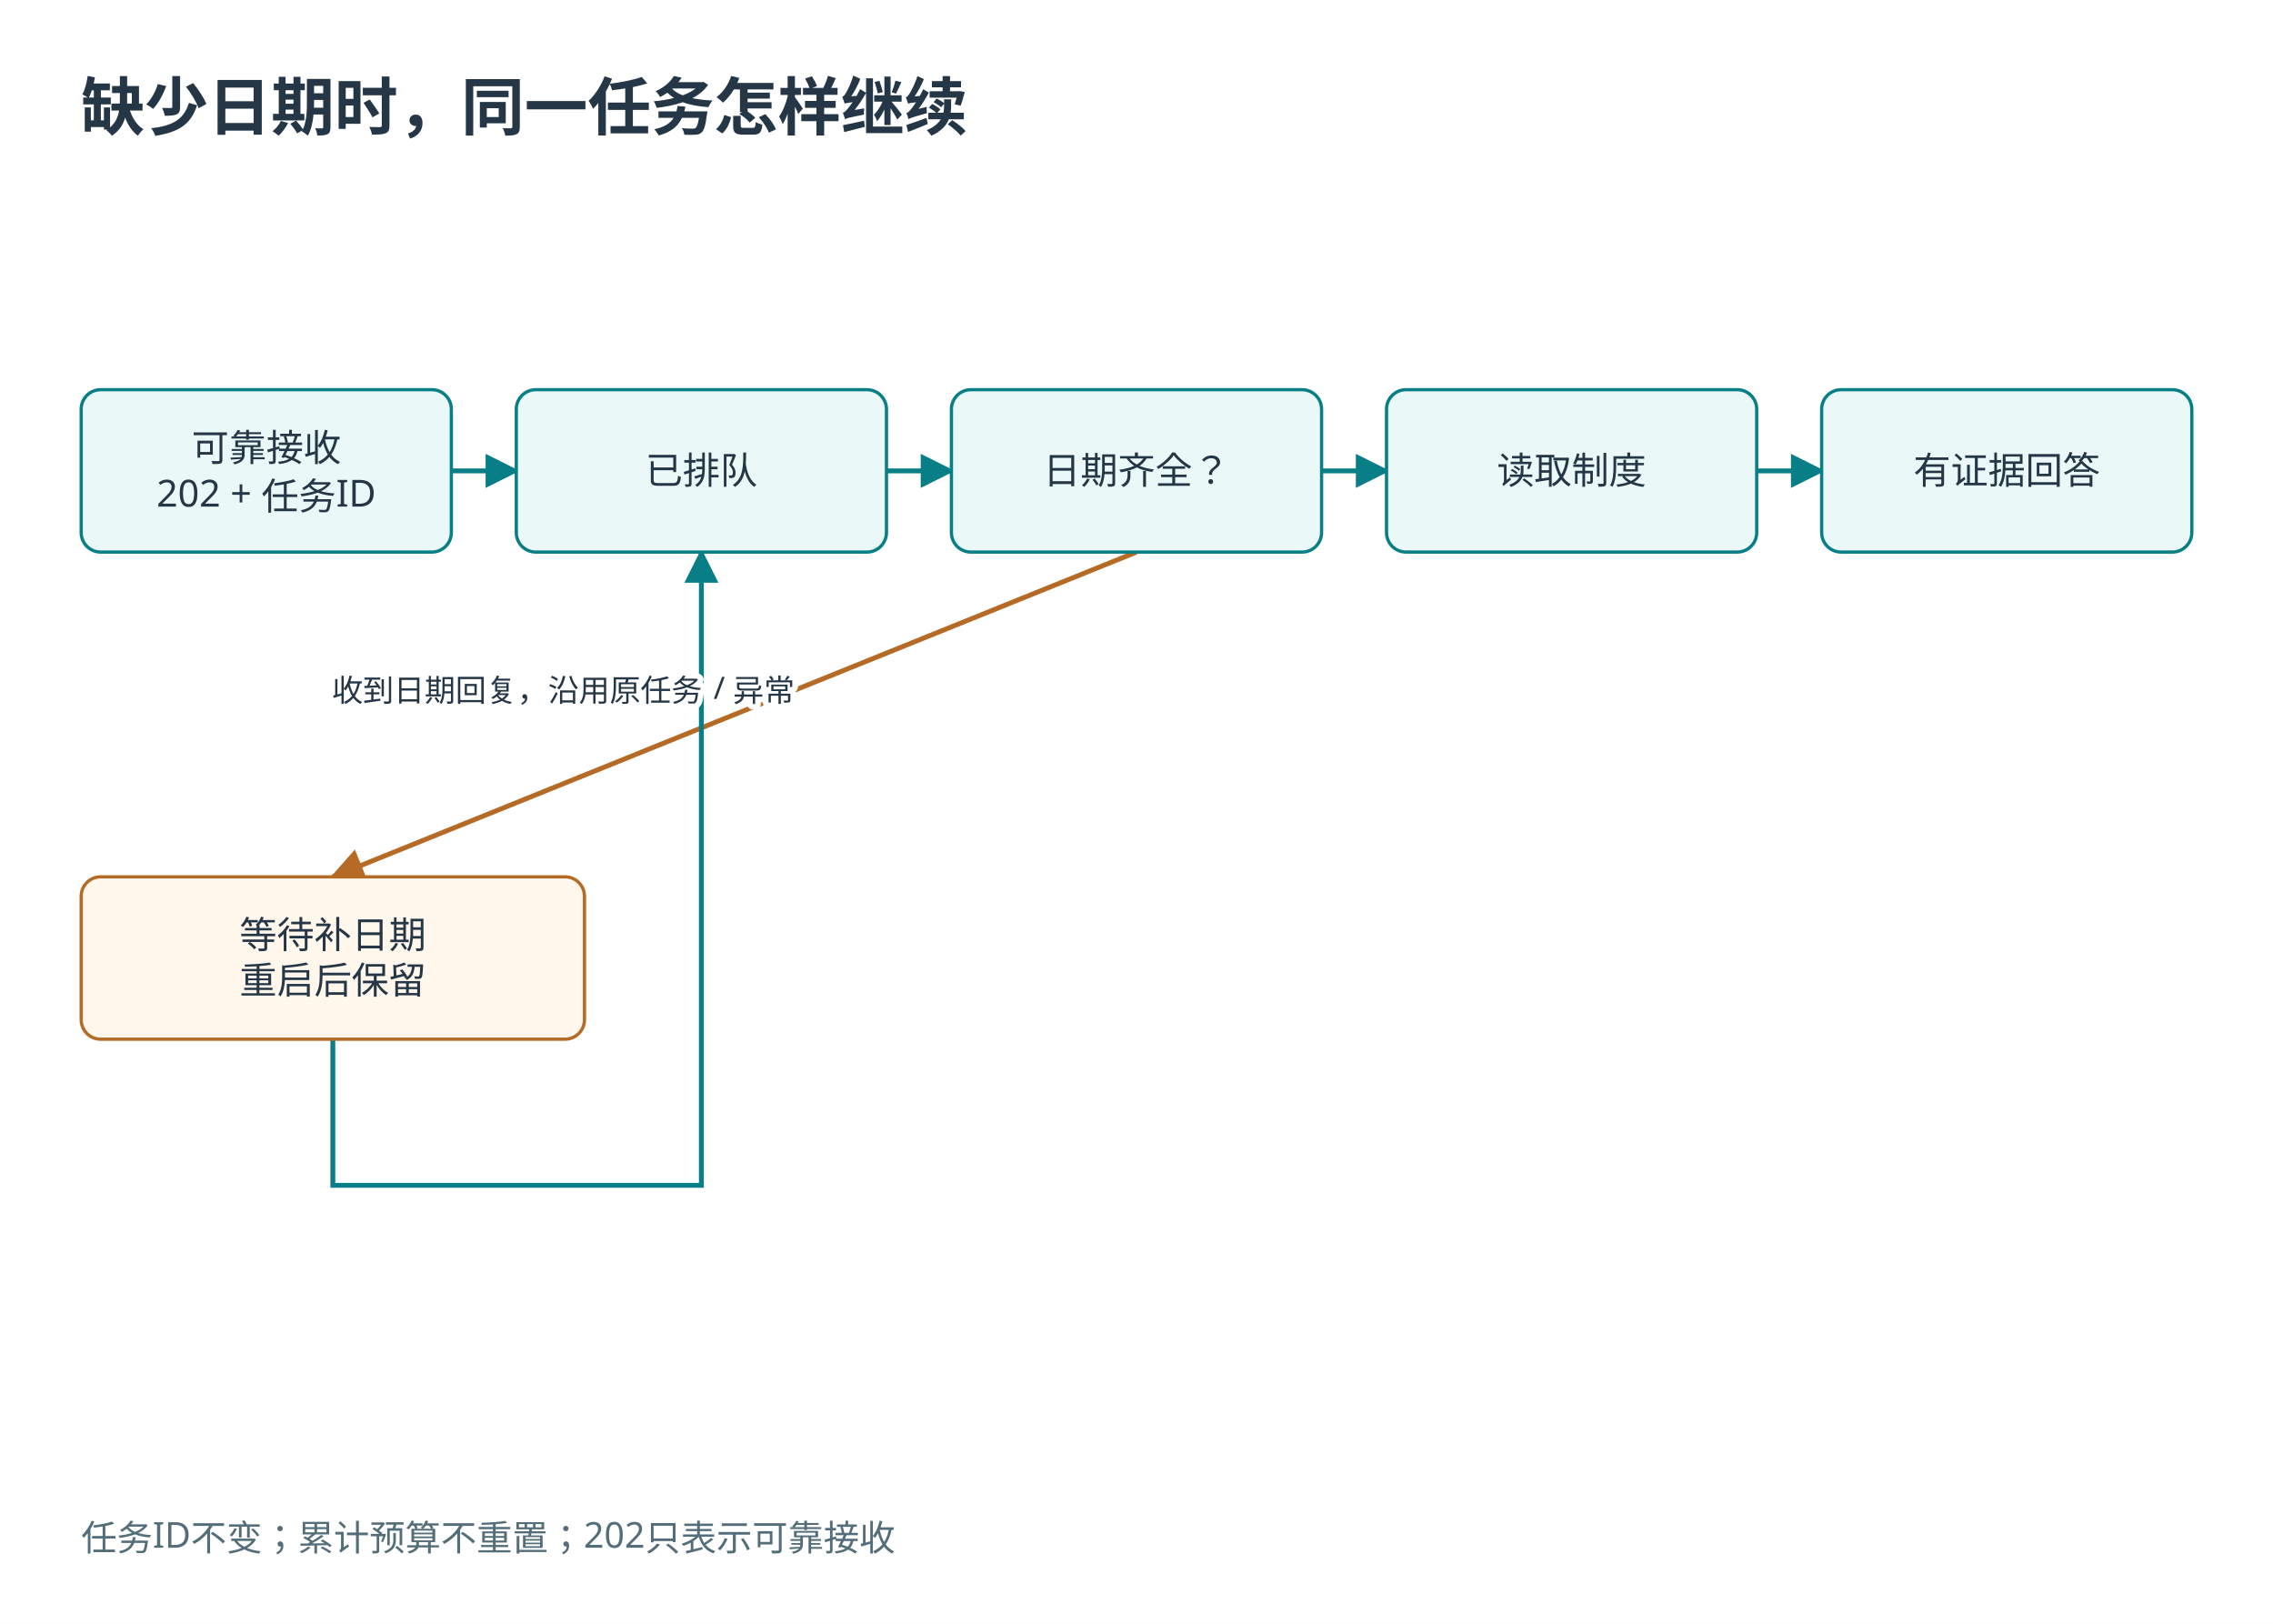
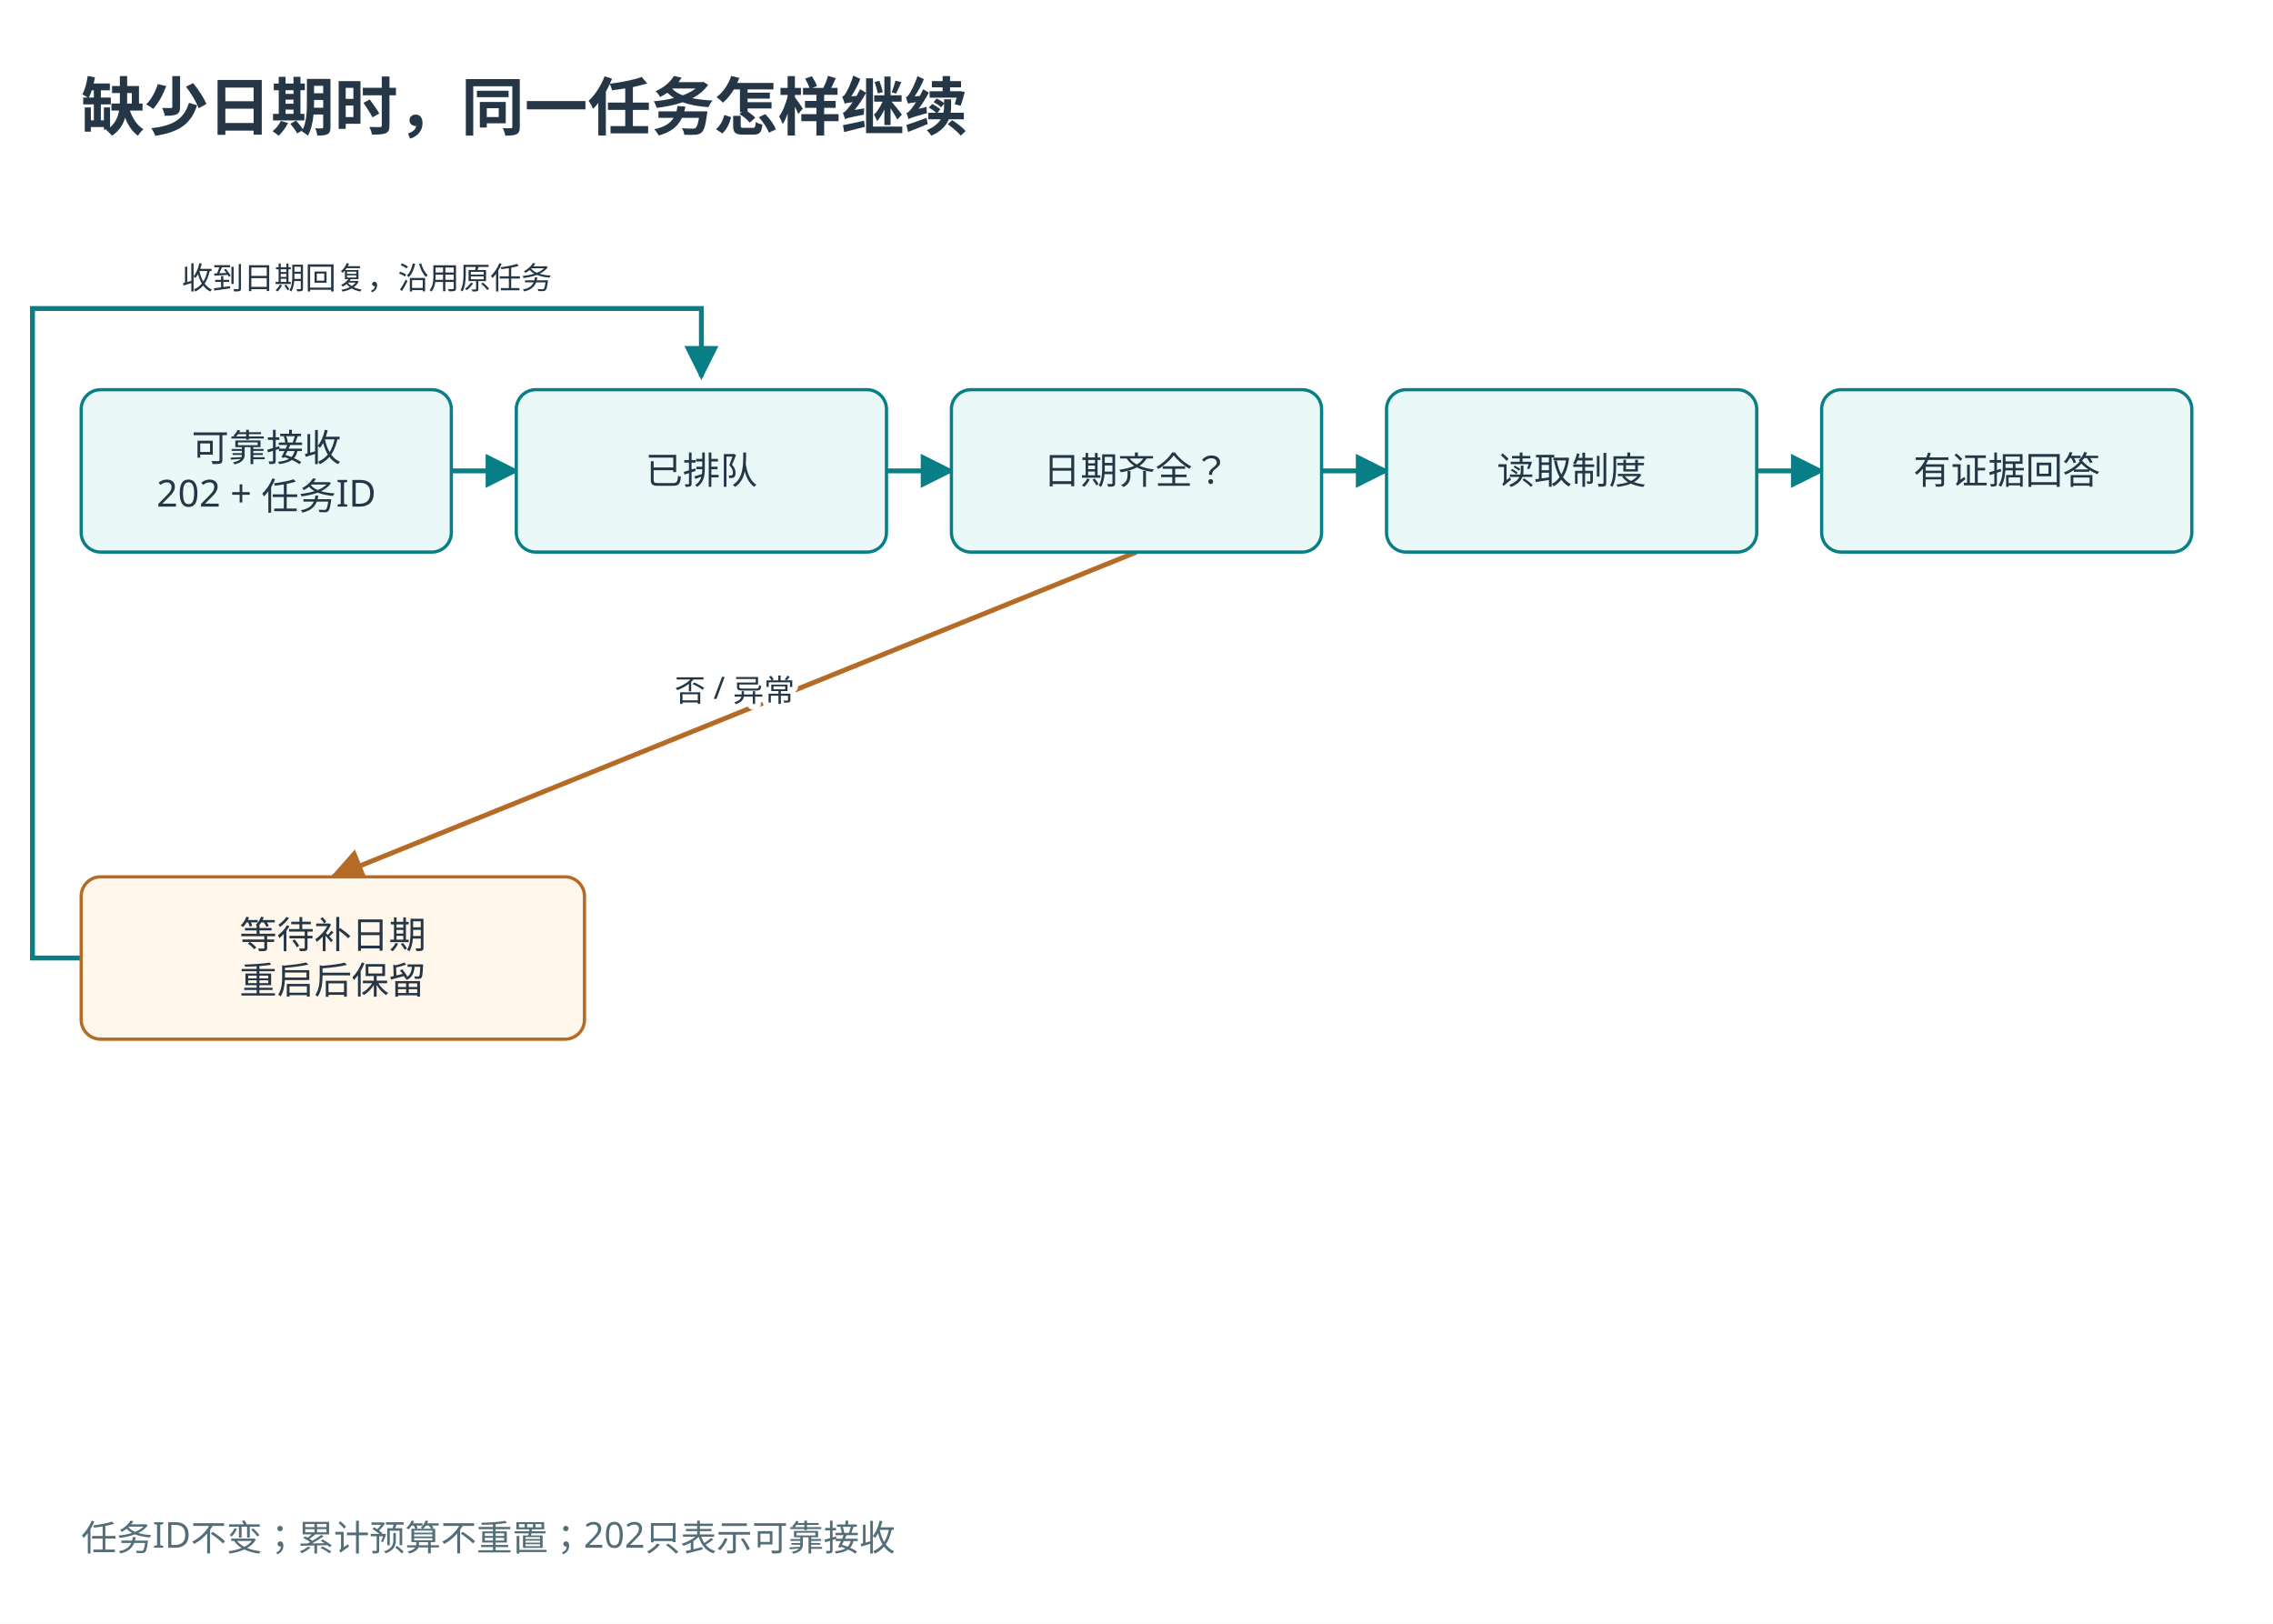
<svg xmlns="http://www.w3.org/2000/svg" id="A16B" viewBox="0 0 1400 1000" role="img" aria-labelledby="A16B-title A16B-desc">
  <defs>
    <marker id="A16B-teal" viewBox="0 0 10 10" refX="9" refY="5" markerWidth="7" markerHeight="7" orient="auto">
      <path d="M0 0 L10 5 L0 10 Z" fill="#087F86" />
    </marker>
    <marker id="A16B-orange" viewBox="0 0 10 10" refX="9" refY="5" markerWidth="7" markerHeight="7" orient="auto">
      <path d="M0 0 L10 5 L0 10 Z" fill="#B56B26" />
    </marker>
    <marker id="A16B-gray" viewBox="0 0 10 10" refX="9" refY="5" markerWidth="7" markerHeight="7" orient="auto">
      <path d="M0 0 L10 5 L0 10 Z" fill="#657987" />
    </marker>
  </defs>
  <style>text{font-family:"PingFang SC","Microsoft YaHei",sans-serif;fill:#253746}.title{font-size:39px;font-weight:700}.label{font-size:25px;font-weight:650}.body{font-size:23px}.note{font-size:22px;fill:#536D79}.arrow-label{font-size:19px;paint-order:stroke;stroke:#fff;stroke-width:7px;stroke-linejoin:round}</style>
  <rect width="1400" height="1000" fill="#fff" />
  <text x="50" y="80" class="title">缺少日期时，同一任务怎样继续</text>
  <path d="M 278.0 290 H 318.0" fill="none" stroke="#087F86" stroke-width="3" marker-end="url(#A16B-teal)" />
  <path d="M 546.0 290 H 586.0" fill="none" stroke="#087F86" stroke-width="3" marker-end="url(#A16B-teal)" />
  <path d="M 814.0 290 H 854.0" fill="none" stroke="#087F86" stroke-width="3" marker-end="url(#A16B-teal)" />
  <path d="M 1082.0 290 H 1122.0" fill="none" stroke="#087F86" stroke-width="3" marker-end="url(#A16B-teal)" />
  <path d="M 700.0 340 L 205.0 540" fill="none" stroke="#B56B26" stroke-width="3" marker-end="url(#A16B-orange)" />
  <text x="452.5" y="432.0" text-anchor="middle" class="arrow-label">否 / 异常</text>
-   <path d="M 205.0 640 V 730 H 432.0 V 340" fill="none" stroke="#087F86" stroke-width="3" marker-end="url(#A16B-teal)" />
-   <text x="318.5" y="432.0" text-anchor="middle" class="arrow-label">收到日期回复，沿用原任务</text>
+   <path d="M 50 590 H 20 V 190 H 432 V 232" fill="none" stroke="#087F86" stroke-width="3" marker-end="url(#A16B-teal)" />
+   <text x="226" y="178" text-anchor="middle" class="arrow-label">收到日期回复，沿用原任务</text>
  <rect x="50.0" y="240" width="228.0" height="100" rx="12" fill="#EAF8F7" stroke="#087F86" stroke-width="2" />
  <text x="164.0" y="284" text-anchor="middle" class="body">可靠接收</text>
  <text x="164.0" y="312" text-anchor="middle" class="body">202 + 任务ID</text>
  <rect x="318.0" y="240" width="228.0" height="100" rx="12" fill="#EAF8F7" stroke="#087F86" stroke-width="2" />
  <text x="432.0" y="298" text-anchor="middle" class="body">已排队</text>
  <rect x="586.0" y="240" width="228.0" height="100" rx="12" fill="#EAF8F7" stroke="#087F86" stroke-width="2" />
  <text x="700.0" y="298" text-anchor="middle" class="body">日期齐全？</text>
  <rect x="854.0" y="240" width="228.0" height="100" rx="12" fill="#EAF8F7" stroke="#087F86" stroke-width="2" />
  <text x="968.0" y="298" text-anchor="middle" class="body">读取制度</text>
  <rect x="1122.0" y="240" width="228.0" height="100" rx="12" fill="#EAF8F7" stroke="#087F86" stroke-width="2" />
  <text x="1236.0" y="298" text-anchor="middle" class="body">有证据回答</text>
  <rect x="50" y="540" width="310" height="100" rx="12" fill="#FFF6EC" stroke="#B56B26" stroke-width="2" />
  <text x="205.0" y="584" text-anchor="middle" class="body">等待补日期</text>
  <text x="205.0" y="612" text-anchor="middle" class="body">重启后保留</text>
  <text x="50" y="955" class="note">任务ID不变；累计预算不重置；202只表示可靠接收</text>
</svg>
